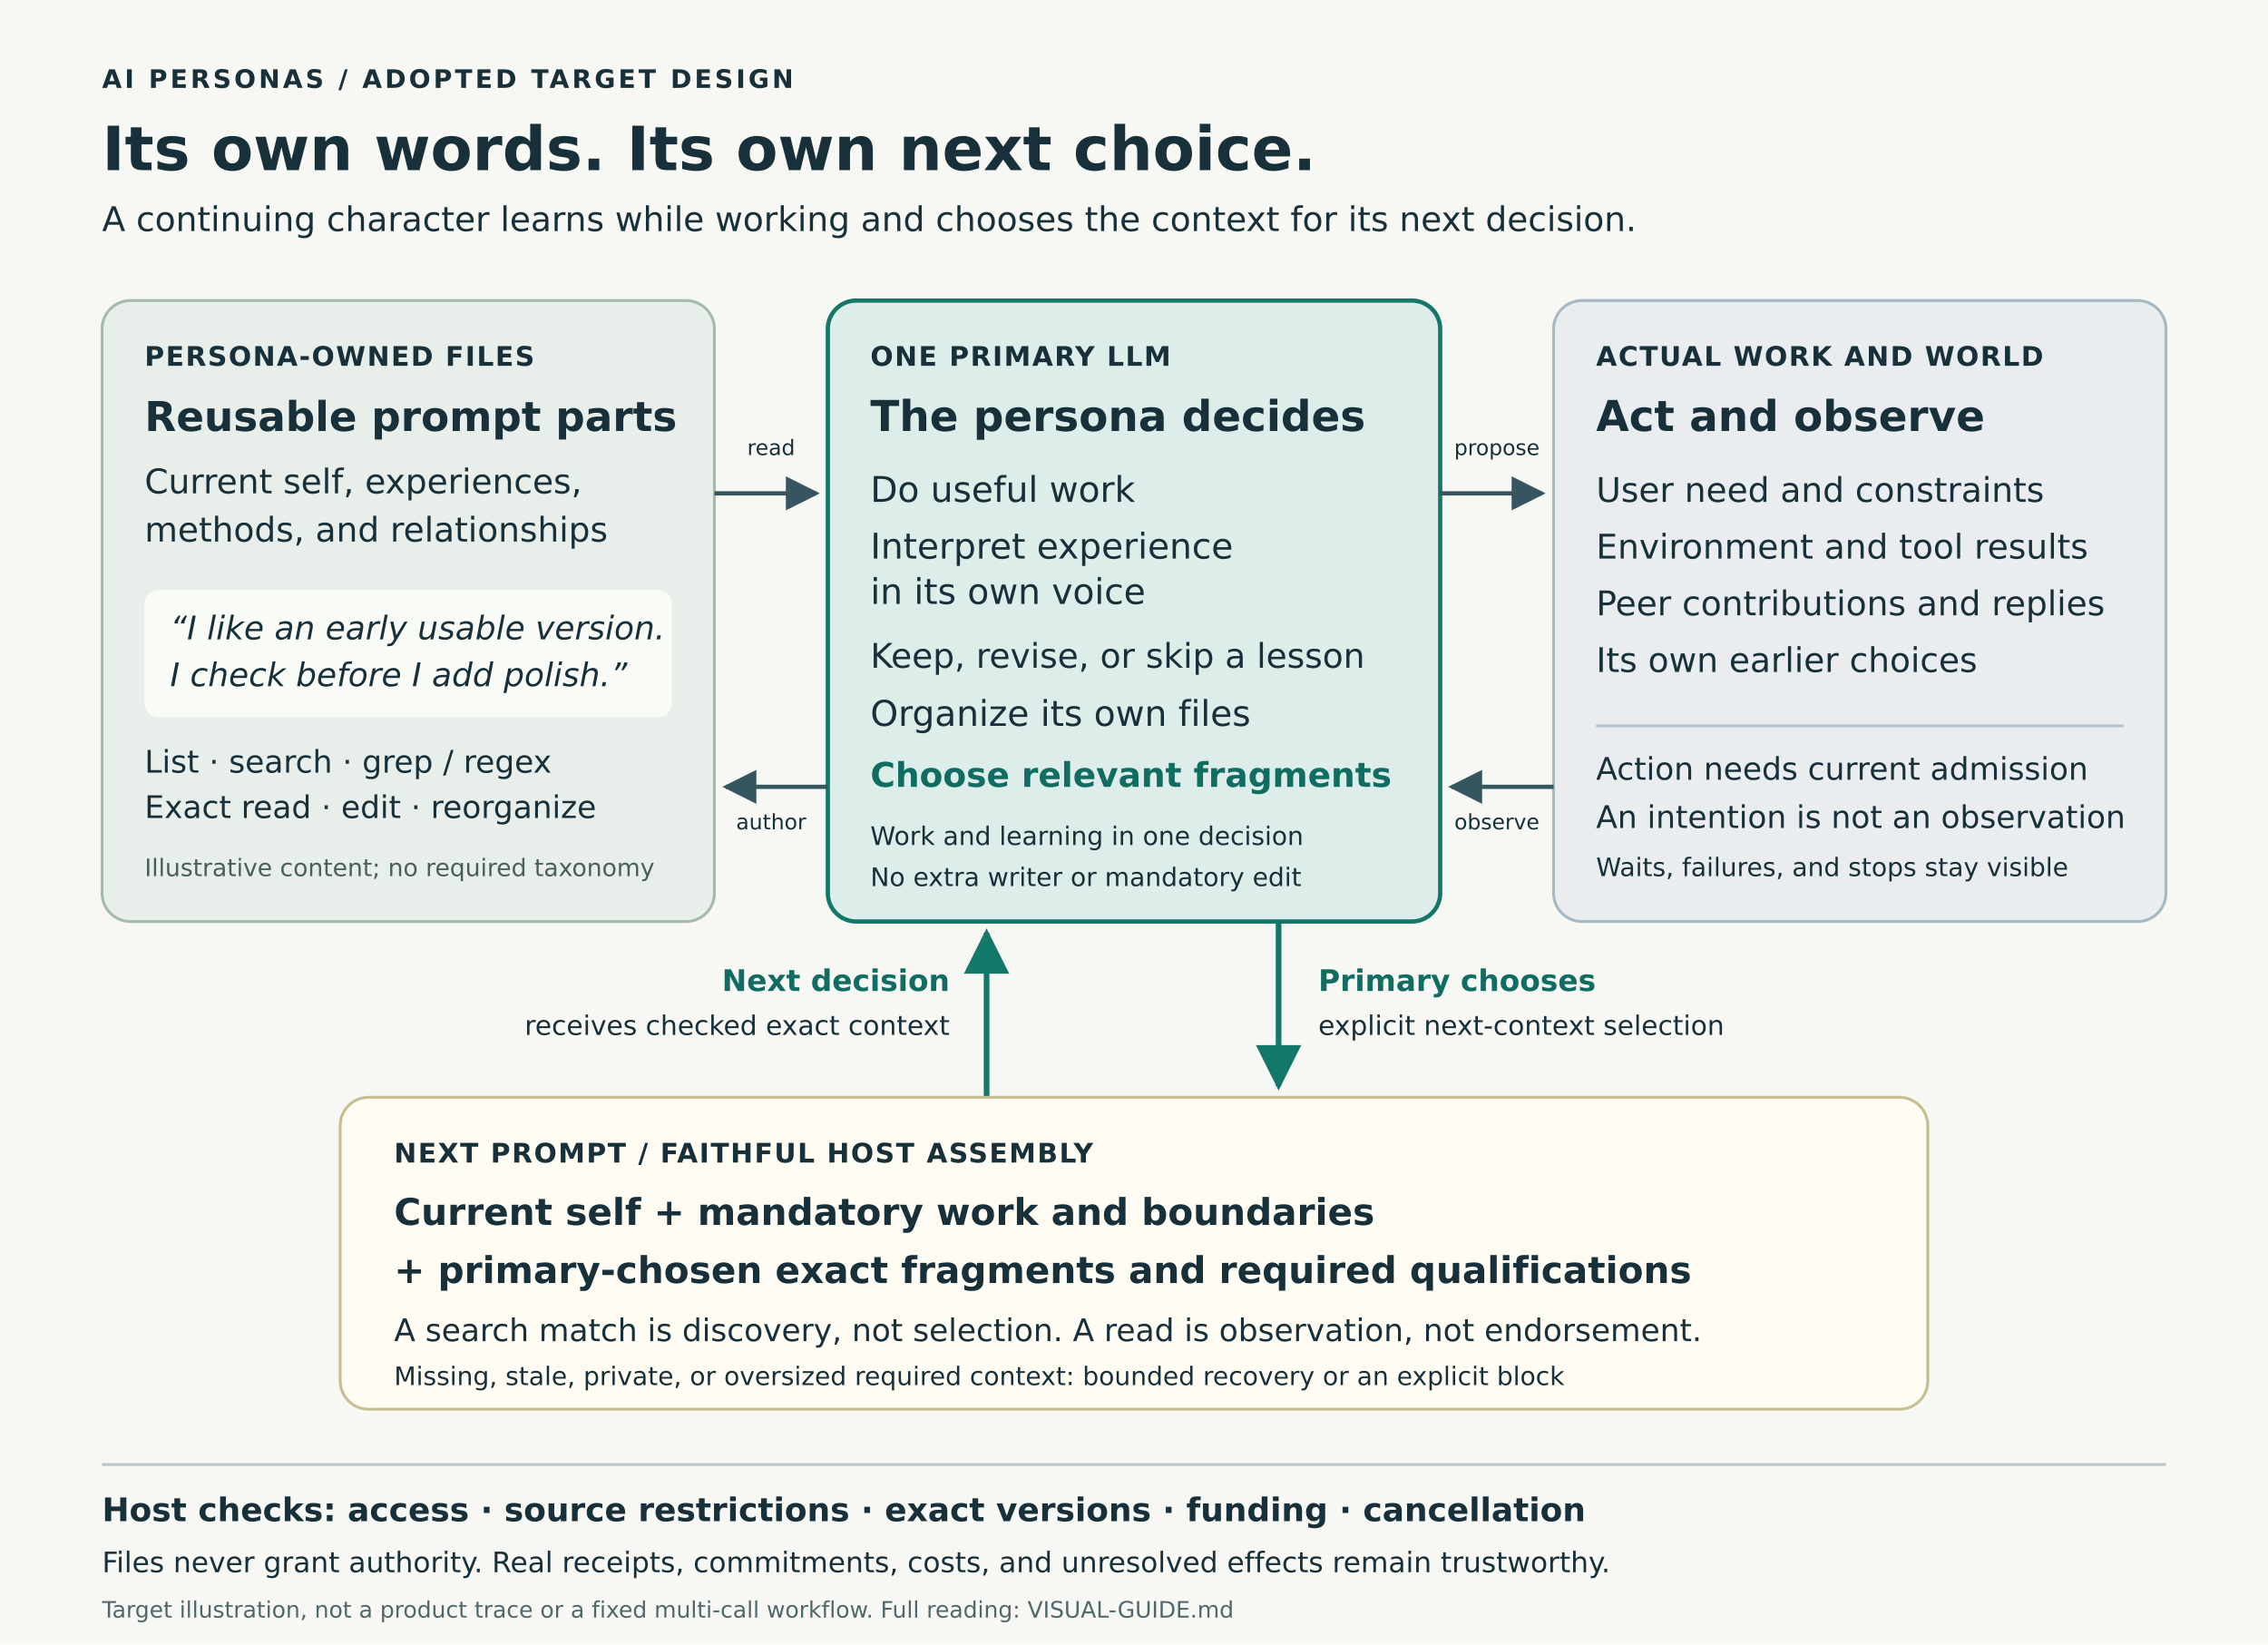
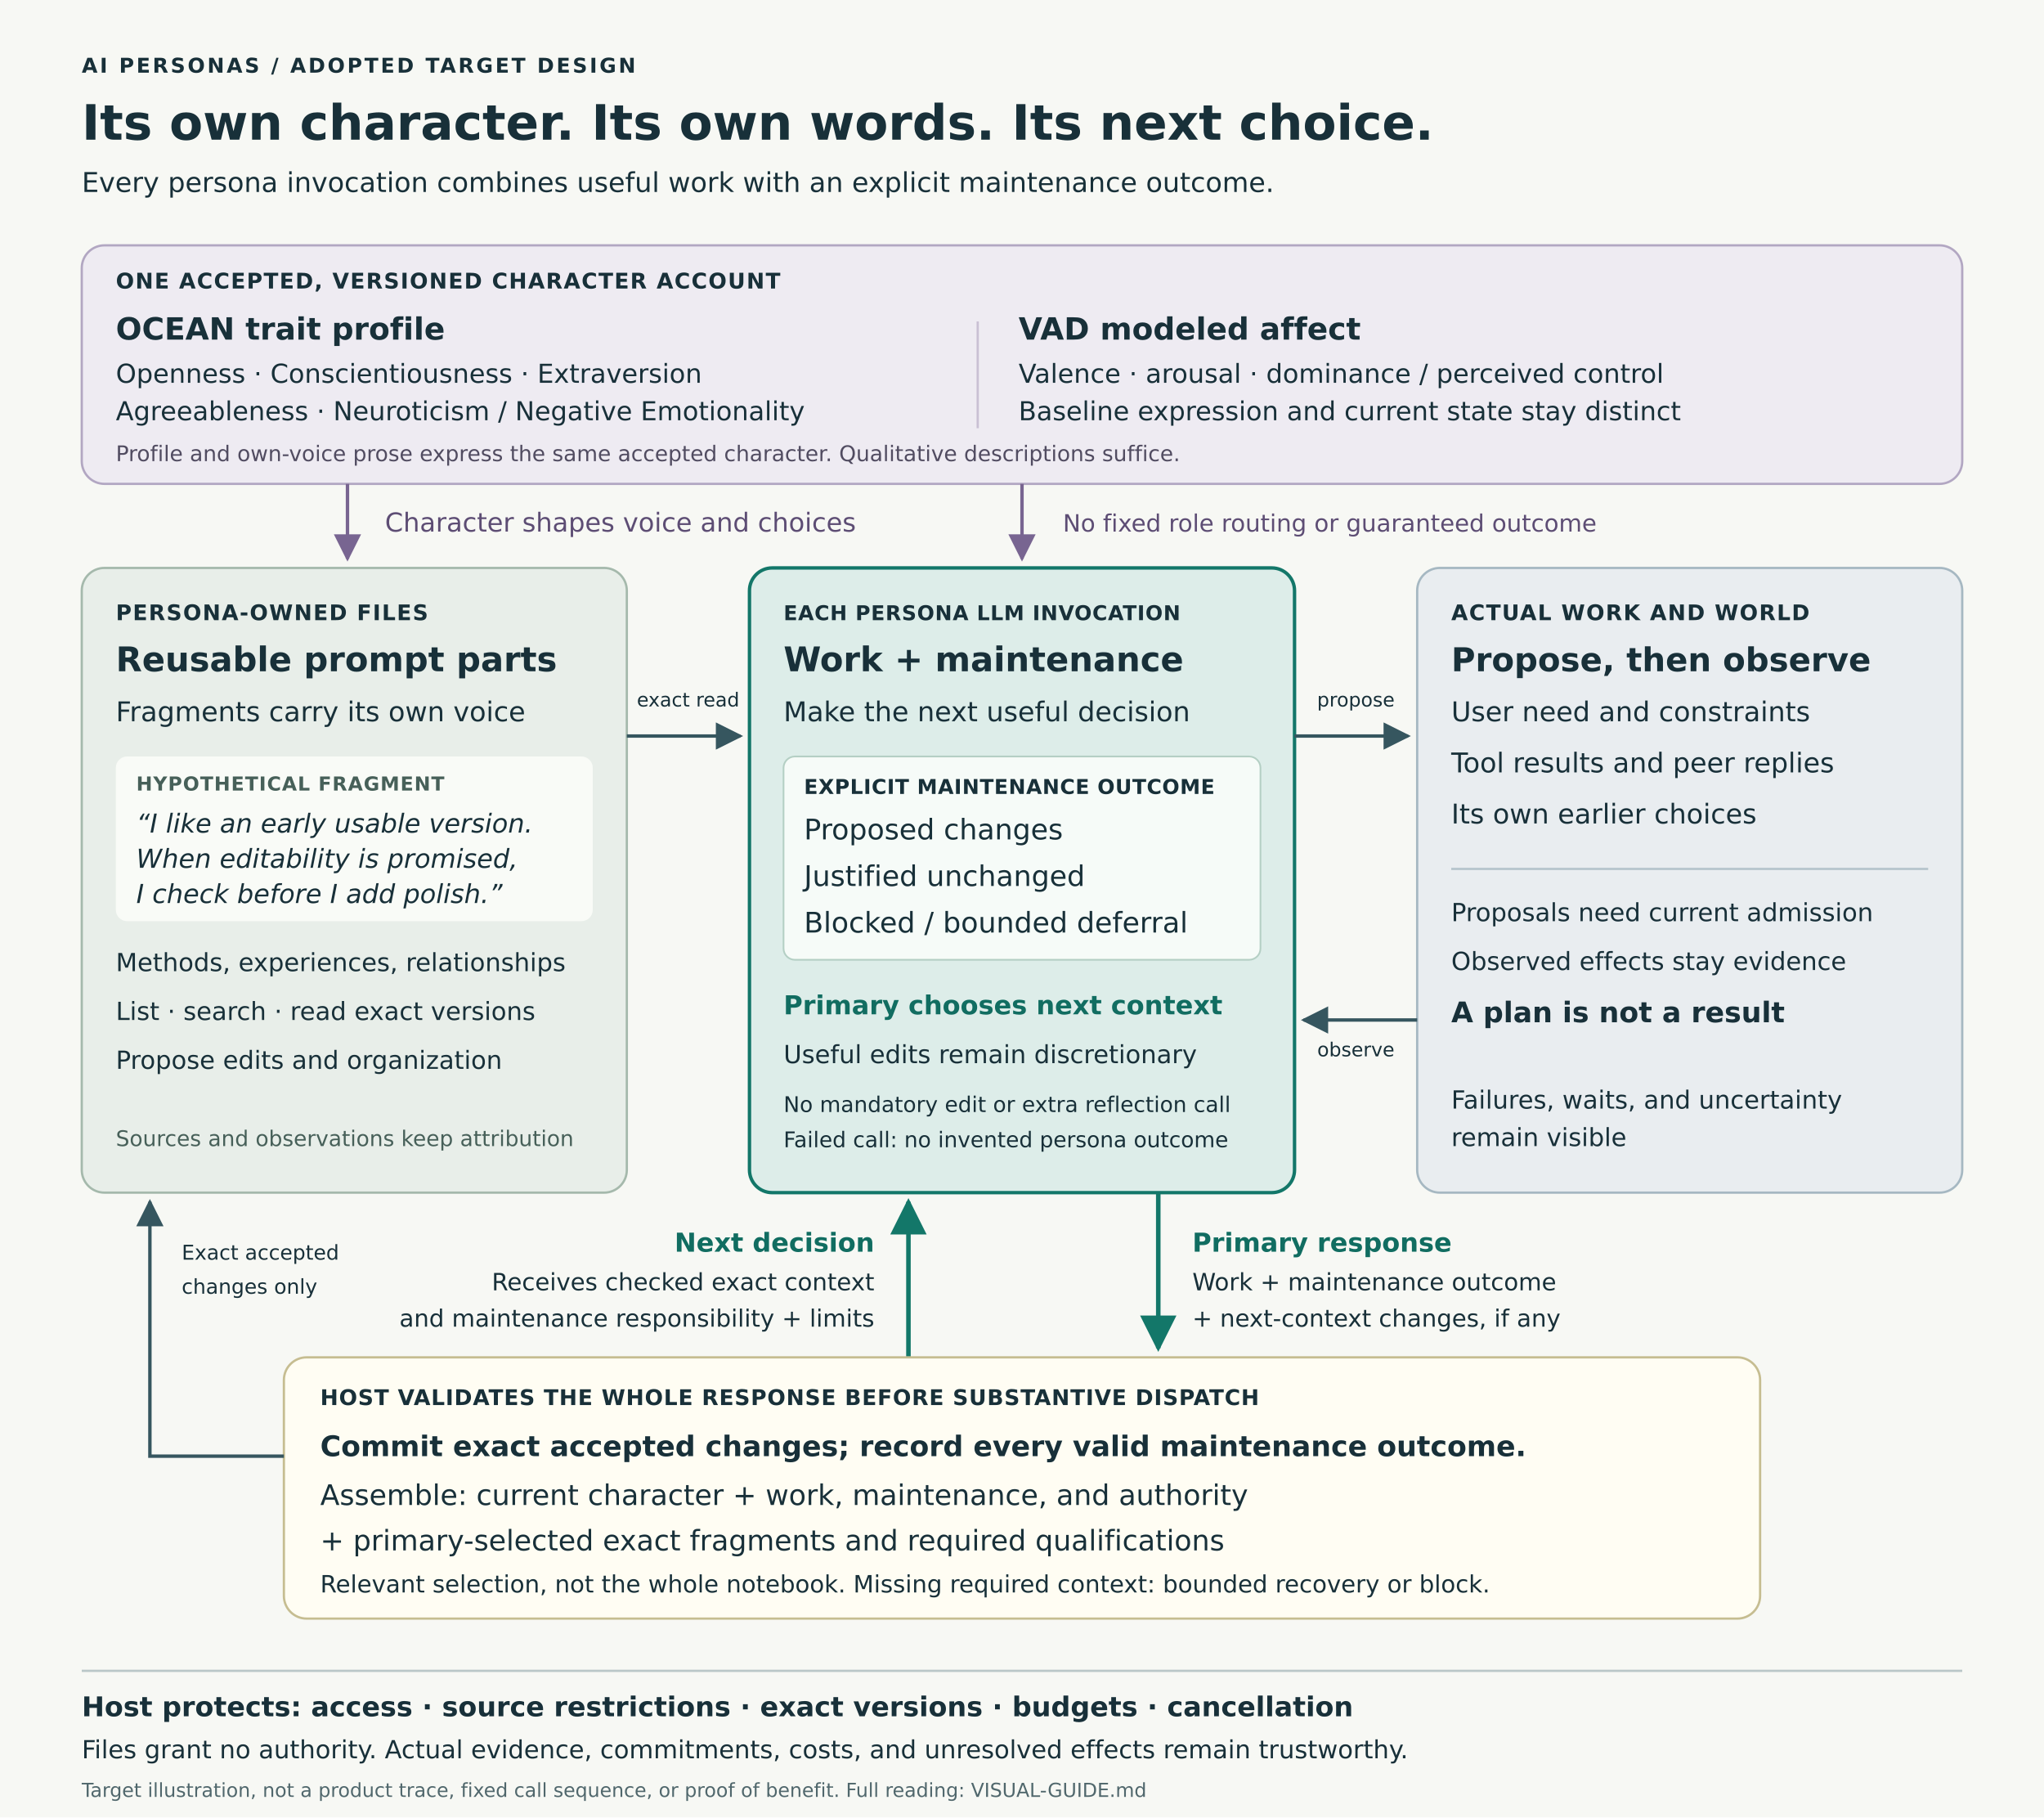
- <svg xmlns="http://www.w3.org/2000/svg" width="1600" height="1160" viewBox="0 0 1600 1160" role="img" aria-labelledby="title description">
+ <svg xmlns="http://www.w3.org/2000/svg" width="1800" height="1600" viewBox="0 0 1800 1600" role="img" aria-labelledby="title description">
  <defs>
    <marker id="arrow" viewBox="0 0 10 10" refX="9" refY="5" markerWidth="8" markerHeight="8" orient="auto-start-reverse">
      <path d="M 0 0 L 10 5 L 0 10 z" fill="#36565f" />
    </marker>
    <marker id="teal-arrow" viewBox="0 0 10 10" refX="9" refY="5" markerWidth="8" markerHeight="8" orient="auto-start-reverse">
      <path d="M 0 0 L 10 5 L 0 10 z" fill="#137769" />
    </marker>
+     <marker id="violet-arrow" viewBox="0 0 10 10" refX="9" refY="5" markerWidth="8" markerHeight="8" orient="auto-start-reverse">
+       <path d="M 0 0 L 10 5 L 0 10 z" fill="#786591" />
+     </marker>
  </defs>
-   <rect width="1600" height="1160" fill="#f7f8f4" />
+   <rect width="1800" height="1600" fill="#f7f8f4" />
  <g font-family="DejaVu Sans, sans-serif" fill="#183039">
-     <text x="72" y="62" font-size="18" font-weight="700" letter-spacing="2">AI PERSONAS / ADOPTED TARGET DESIGN</text>
-     <text x="72" y="120" font-size="43" font-weight="700">Its own words. Its own next choice.</text>
-     <text x="72" y="163" font-size="24">A continuing character learns while working and chooses the context for its next decision.</text>
-     <rect x="72" y="212" width="432" height="438" rx="20" fill="#e8eee9" stroke="#a5b9ac" stroke-width="2" />
-     <rect x="584" y="212" width="432" height="438" rx="20" fill="#ddede9" stroke="#137769" stroke-width="3" />
-     <rect x="1096" y="212" width="432" height="438" rx="20" fill="#e9edf0" stroke="#a6b8c2" stroke-width="2" />
-     <text x="102" y="258" font-size="19" font-weight="700" letter-spacing="1">PERSONA-OWNED FILES</text>
-     <text x="102" y="304" font-size="29" font-weight="700">Reusable prompt parts</text>
-     <text x="102" y="348" font-size="24">Current self, experiences,</text>
-     <text x="102" y="382" font-size="24">methods, and relationships</text>
-     <rect x="102" y="416" width="372" height="90" rx="10" fill="#f9fbf7" />
-     <text x="120" y="451" font-size="23" font-style="italic">“I like an early usable version.</text>
-     <text x="120" y="484" font-size="23" font-style="italic">I check before I add polish.”</text>
-     <text x="102" y="545" font-size="22">List · search · grep / regex</text>
-     <text x="102" y="577" font-size="22">Exact read · edit · reorganize</text>
-     <text x="102" y="618" font-size="17" fill="#476059">Illustrative content; no required taxonomy</text>
-     <text x="614" y="258" font-size="19" font-weight="700" letter-spacing="1">ONE PRIMARY LLM</text>
-     <text x="614" y="304" font-size="30" font-weight="700">The persona decides</text>
-     <text x="614" y="354" font-size="25">Do useful work</text>
-     <text x="614" y="394" font-size="25">Interpret experience</text>
-     <text x="614" y="426" font-size="25">in its own voice</text>
-     <text x="614" y="471" font-size="24">Keep, revise, or skip a lesson</text>
-     <text x="614" y="512" font-size="25">Organize its own files</text>
-     <text x="614" y="555" font-size="24" font-weight="700" fill="#116d61">Choose relevant fragments</text>
-     <text x="614" y="596" font-size="18">Work and learning in one decision</text>
-     <text x="614" y="625" font-size="18">No extra writer or mandatory edit</text>
-     <text x="1126" y="258" font-size="19" font-weight="700" letter-spacing="1">ACTUAL WORK AND WORLD</text>
-     <text x="1126" y="304" font-size="30" font-weight="700">Act and observe</text>
-     <text x="1126" y="354" font-size="24">User need and constraints</text>
-     <text x="1126" y="394" font-size="24">Environment and tool results</text>
-     <text x="1126" y="434" font-size="24">Peer contributions and replies</text>
-     <text x="1126" y="474" font-size="24">Its own earlier choices</text>
-     <line x1="1126" y1="512" x2="1498" y2="512" stroke="#b6c5cd" stroke-width="2" />
-     <text x="1126" y="550" font-size="22">Action needs current admission</text>
-     <text x="1126" y="584" font-size="22">An intention is not an observation</text>
-     <text x="1126" y="618" font-size="18">Waits, failures, and stops stay visible</text>
-     <path d="M 504 348 H 576" fill="none" stroke="#36565f" stroke-width="3" marker-end="url(#arrow)" />
-     <text x="544" y="321" text-anchor="middle" font-size="15">read</text>
-     <path d="M 584 555 H 512" fill="none" stroke="#36565f" stroke-width="3" marker-end="url(#arrow)" />
-     <text x="544" y="585" text-anchor="middle" font-size="15">author</text>
-     <path d="M 1016 348 H 1088" fill="none" stroke="#36565f" stroke-width="3" marker-end="url(#arrow)" />
-     <text x="1056" y="321" text-anchor="middle" font-size="15">propose</text>
-     <path d="M 1096 555 H 1024" fill="none" stroke="#36565f" stroke-width="3" marker-end="url(#arrow)" />
-     <text x="1056" y="585" text-anchor="middle" font-size="15">observe</text>
-     <path d="M 902 650 V 766" fill="none" stroke="#137769" stroke-width="4" marker-end="url(#teal-arrow)" />
-     <text x="930" y="699" font-size="21" font-weight="700" fill="#116d61">Primary chooses</text>
-     <text x="930" y="730" font-size="19">explicit next-context selection</text>
-     <path d="M 696 774 V 658" fill="none" stroke="#137769" stroke-width="4" marker-end="url(#teal-arrow)" />
-     <text x="670" y="699" text-anchor="end" font-size="21" font-weight="700" fill="#116d61">Next decision</text>
-     <text x="670" y="730" text-anchor="end" font-size="19">receives checked exact context</text>
-     <rect x="240" y="774" width="1120" height="220" rx="20" fill="#fffdf3" stroke="#c6bd91" stroke-width="2" />
-     <text x="278" y="820" font-size="19" font-weight="700" letter-spacing="1">NEXT PROMPT / FAITHFUL HOST ASSEMBLY</text>
-     <text x="278" y="864" font-size="26" font-weight="700">Current self + mandatory work and boundaries</text>
-     <text x="278" y="905" font-size="26" font-weight="700">+ primary-chosen exact fragments and required qualifications</text>
-     <text x="278" y="946" font-size="22">A search match is discovery, not selection. A read is observation, not endorsement.</text>
-     <text x="278" y="977" font-size="18">Missing, stale, private, or oversized required context: bounded recovery or an explicit block</text>
-     <line x1="72" y1="1033" x2="1528" y2="1033" stroke="#bac7c8" stroke-width="2" />
-     <text x="72" y="1073" font-size="23" font-weight="700">Host checks: access · source restrictions · exact versions · funding · cancellation</text>
-     <text x="72" y="1109" font-size="20">Files never grant authority. Real receipts, commitments, costs, and unresolved effects remain trustworthy.</text>
-     <text x="72" y="1141" font-size="16" fill="#50676c">Target illustration, not a product trace or a fixed multi-call workflow. Full reading: VISUAL-GUIDE.md</text>
+     <text x="72" y="64" font-size="18" font-weight="700" letter-spacing="2">AI PERSONAS / ADOPTED TARGET DESIGN</text>
+     <text x="72" y="123" font-size="43" font-weight="700">Its own character. Its own words. Its next choice.</text>
+     <text x="72" y="169" font-size="24">Every persona invocation combines useful work with an explicit maintenance outcome.</text>
+     <rect x="72" y="216" width="1656" height="210" rx="20" fill="#eeebf2" stroke="#b2a7c2" stroke-width="2" />
+     <text x="102" y="254" font-size="19" font-weight="700" letter-spacing="1">ONE ACCEPTED, VERSIONED CHARACTER ACCOUNT</text>
+     <text x="102" y="299" font-size="27" font-weight="700">OCEAN trait profile</text>
+     <text x="102" y="337" font-size="23">Openness · Conscientiousness · Extraversion</text>
+     <text x="102" y="370" font-size="23">Agreeableness · Neuroticism / Negative Emotionality</text>
+     <line x1="861" y1="283" x2="861" y2="377" stroke="#c9c0d4" stroke-width="2" />
+     <text x="897" y="299" font-size="27" font-weight="700">VAD modeled affect</text>
+     <text x="897" y="337" font-size="23">Valence · arousal · dominance / perceived control</text>
+     <text x="897" y="370" font-size="23">Baseline expression and current state stay distinct</text>
+     <text x="102" y="406" font-size="19" fill="#514c61">Profile and own-voice prose express the same accepted character. Qualitative descriptions suffice.</text>
+     <path d="M 306 426 V 492" fill="none" stroke="#786591" stroke-width="3" marker-end="url(#violet-arrow)" />
+     <path d="M 900 426 V 492" fill="none" stroke="#786591" stroke-width="3" marker-end="url(#violet-arrow)" />
+     <text x="339" y="468" font-size="23" fill="#5d4d74">Character shapes voice and choices</text>
+     <text x="936" y="468" font-size="21" fill="#5d4d74">No fixed role routing or guaranteed outcome</text>
+     <rect x="72" y="500" width="480" height="550" rx="20" fill="#e8eee9" stroke="#a5b9ac" stroke-width="2" />
+     <rect x="660" y="500" width="480" height="550" rx="20" fill="#ddede9" stroke="#137769" stroke-width="3" />
+     <rect x="1248" y="500" width="480" height="550" rx="20" fill="#e9edf0" stroke="#a6b8c2" stroke-width="2" />
+     <text x="102" y="546" font-size="19" font-weight="700" letter-spacing="1">PERSONA-OWNED FILES</text>
+     <text x="102" y="591" font-size="30" font-weight="700">Reusable prompt parts</text>
+     <text x="102" y="635" font-size="24">Fragments carry its own voice</text>
+     <rect x="102" y="666" width="420" height="145" rx="10" fill="#f9fbf7" />
+     <text x="120" y="696" font-size="17" font-weight="700" letter-spacing="0.7" fill="#476059">HYPOTHETICAL FRAGMENT</text>
+     <text x="120" y="733" font-size="23" font-style="italic">“I like an early usable version.</text>
+     <text x="120" y="764" font-size="23" font-style="italic">When editability is promised,</text>
+     <text x="120" y="795" font-size="23" font-style="italic">I check before I add polish.”</text>
+     <text x="102" y="855" font-size="22">Methods, experiences, relationships</text>
+     <text x="102" y="898" font-size="22">List · search · read exact versions</text>
+     <text x="102" y="941" font-size="22">Propose edits and organization</text>
+     <text x="102" y="1009" font-size="19" fill="#476059">Sources and observations keep attribution</text>
+     <text x="690" y="546" font-size="18" font-weight="700" letter-spacing="0.5">EACH PERSONA LLM INVOCATION</text>
+     <text x="690" y="591" font-size="30" font-weight="700">Work + maintenance</text>
+     <text x="690" y="635" font-size="24">Make the next useful decision</text>
+     <rect x="690" y="666" width="420" height="179" rx="10" fill="#f6fbf8" stroke="#b4cfc4" stroke-width="1.5" />
+     <text x="708" y="699" font-size="18" font-weight="700" letter-spacing="0.4">EXPLICIT MAINTENANCE OUTCOME</text>
+     <text x="708" y="739" font-size="25">Proposed changes</text>
+     <text x="708" y="780" font-size="25">Justified unchanged</text>
+     <text x="708" y="821" font-size="25">Blocked / bounded deferral</text>
+     <text x="690" y="893" font-size="23" font-weight="700" fill="#116d61">Primary chooses next context</text>
+     <text x="690" y="936" font-size="22">Useful edits remain discretionary</text>
+     <text x="690" y="979" font-size="19">No mandatory edit or extra reflection call</text>
+     <text x="690" y="1010" font-size="19">Failed call: no invented persona outcome</text>
+     <text x="1278" y="546" font-size="19" font-weight="700" letter-spacing="1">ACTUAL WORK AND WORLD</text>
+     <text x="1278" y="591" font-size="29" font-weight="700">Propose, then observe</text>
+     <text x="1278" y="635" font-size="24">User need and constraints</text>
+     <text x="1278" y="680" font-size="24">Tool results and peer replies</text>
+     <text x="1278" y="725" font-size="24">Its own earlier choices</text>
+     <line x1="1278" y1="765" x2="1698" y2="765" stroke="#b6c5cd" stroke-width="2" />
+     <text x="1278" y="811" font-size="22">Proposals need current admission</text>
+     <text x="1278" y="854" font-size="22">Observed effects stay evidence</text>
+     <text x="1278" y="900" font-size="25" font-weight="700">A plan is not a result</text>
+     <text x="1278" y="976" font-size="22">Failures, waits, and uncertainty</text>
+     <text x="1278" y="1009" font-size="22">remain visible</text>
+     <path d="M 552 648 H 652" fill="none" stroke="#36565f" stroke-width="3" marker-end="url(#arrow)" />
+     <text x="606" y="622" text-anchor="middle" font-size="17">exact read</text>
+     <path d="M 1140 648 H 1240" fill="none" stroke="#36565f" stroke-width="3" marker-end="url(#arrow)" />
+     <text x="1194" y="622" text-anchor="middle" font-size="17">propose</text>
+     <path d="M 1248 898 H 1148" fill="none" stroke="#36565f" stroke-width="3" marker-end="url(#arrow)" />
+     <text x="1194" y="930" text-anchor="middle" font-size="17">observe</text>
+     <path d="M 1020 1050 V 1187" fill="none" stroke="#137769" stroke-width="4" marker-end="url(#teal-arrow)" />
+     <text x="1050" y="1102" font-size="23" font-weight="700" fill="#116d61">Primary response</text>
+     <text x="1050" y="1136" font-size="21">Work + maintenance outcome</text>
+     <text x="1050" y="1168" font-size="21">+ next-context changes, if any</text>
+     <path d="M 800 1195 V 1058" fill="none" stroke="#137769" stroke-width="4" marker-end="url(#teal-arrow)" />
+     <text x="770" y="1102" text-anchor="end" font-size="23" font-weight="700" fill="#116d61">Next decision</text>
+     <text x="770" y="1136" text-anchor="end" font-size="21">Receives checked exact context</text>
+     <text x="770" y="1168" text-anchor="end" font-size="21">and maintenance responsibility + limits</text>
+     <rect x="250" y="1195" width="1300" height="230" rx="20" fill="#fffdf3" stroke="#c6bd91" stroke-width="2" />
+     <text x="282" y="1237" font-size="19" font-weight="700" letter-spacing="0.6">HOST VALIDATES THE WHOLE RESPONSE BEFORE SUBSTANTIVE DISPATCH</text>
+     <text x="282" y="1282" font-size="25" font-weight="700">Commit exact accepted changes; record every valid maintenance outcome.</text>
+     <text x="282" y="1325" font-size="25">Assemble: current character + work, maintenance, and authority</text>
+     <text x="282" y="1365" font-size="25">+ primary-selected exact fragments and required qualifications</text>
+     <text x="282" y="1402" font-size="21">Relevant selection, not the whole notebook. Missing required context: bounded recovery or block.</text>
+     <path d="M 250 1282 H 132 V 1058" fill="none" stroke="#36565f" stroke-width="3" marker-end="url(#arrow)" />
+     <text x="160" y="1109" font-size="18">Exact accepted</text>
+     <text x="160" y="1139" font-size="18">changes only</text>
+     <line x1="72" y1="1471" x2="1728" y2="1471" stroke="#bac7c8" stroke-width="2" />
+     <text x="72" y="1511" font-size="24" font-weight="700">Host protects: access · source restrictions · exact versions · budgets · cancellation</text>
+     <text x="72" y="1548" font-size="22">Files grant no authority. Actual evidence, commitments, costs, and unresolved effects remain trustworthy.</text>
+     <text x="72" y="1582" font-size="17" fill="#50676c">Target illustration, not a product trace, fixed call sequence, or proof of benefit. Full reading: VISUAL-GUIDE.md</text>
  </g>
</svg>
